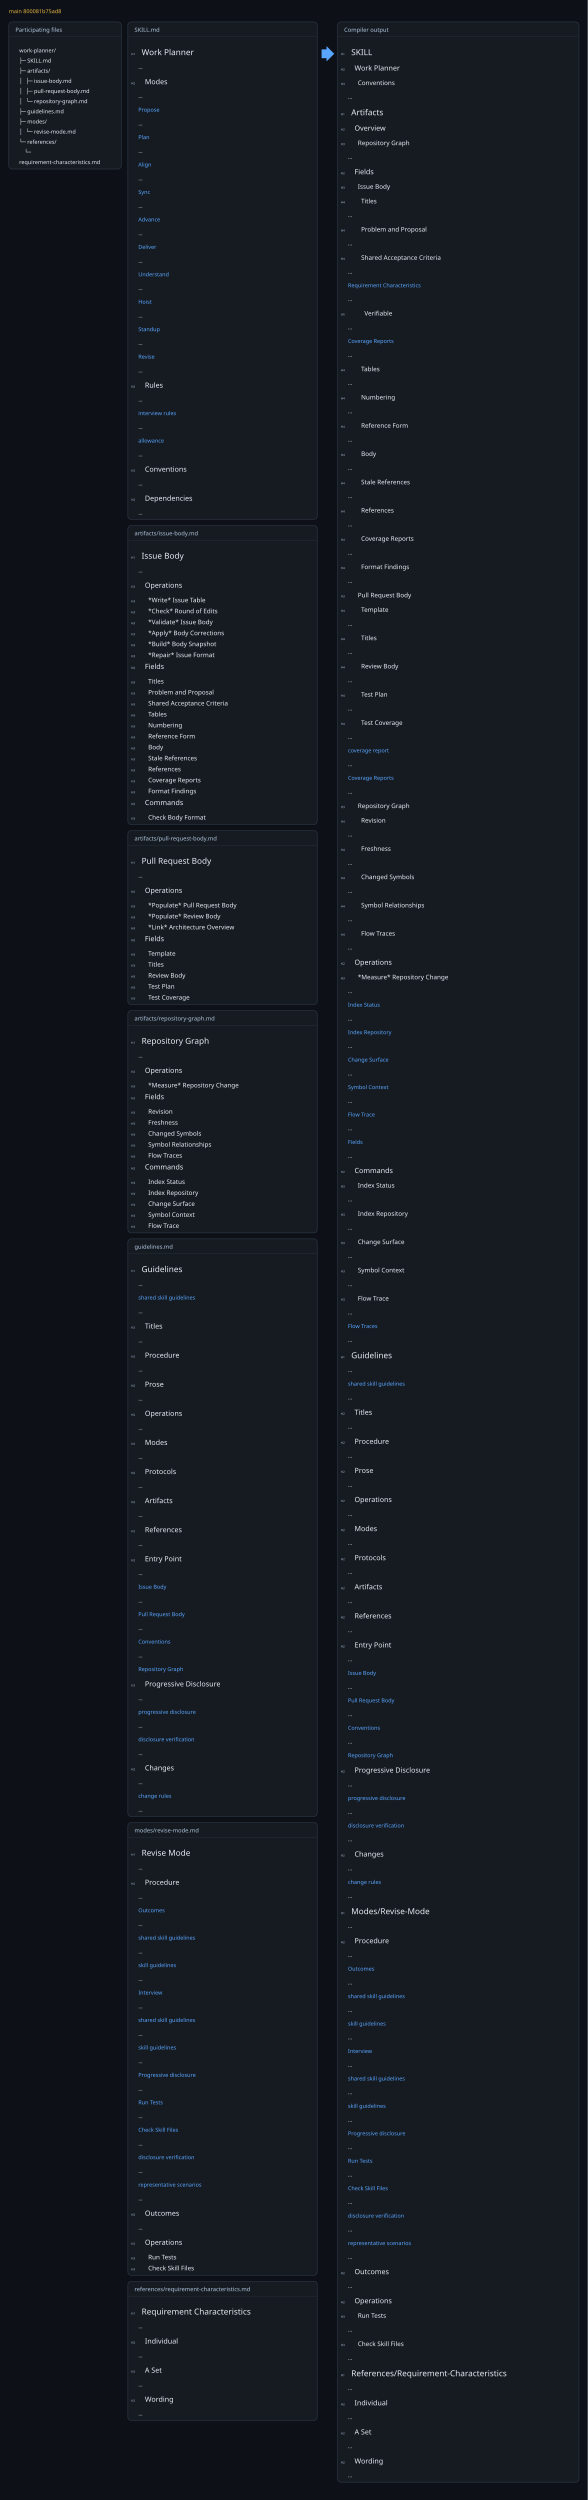
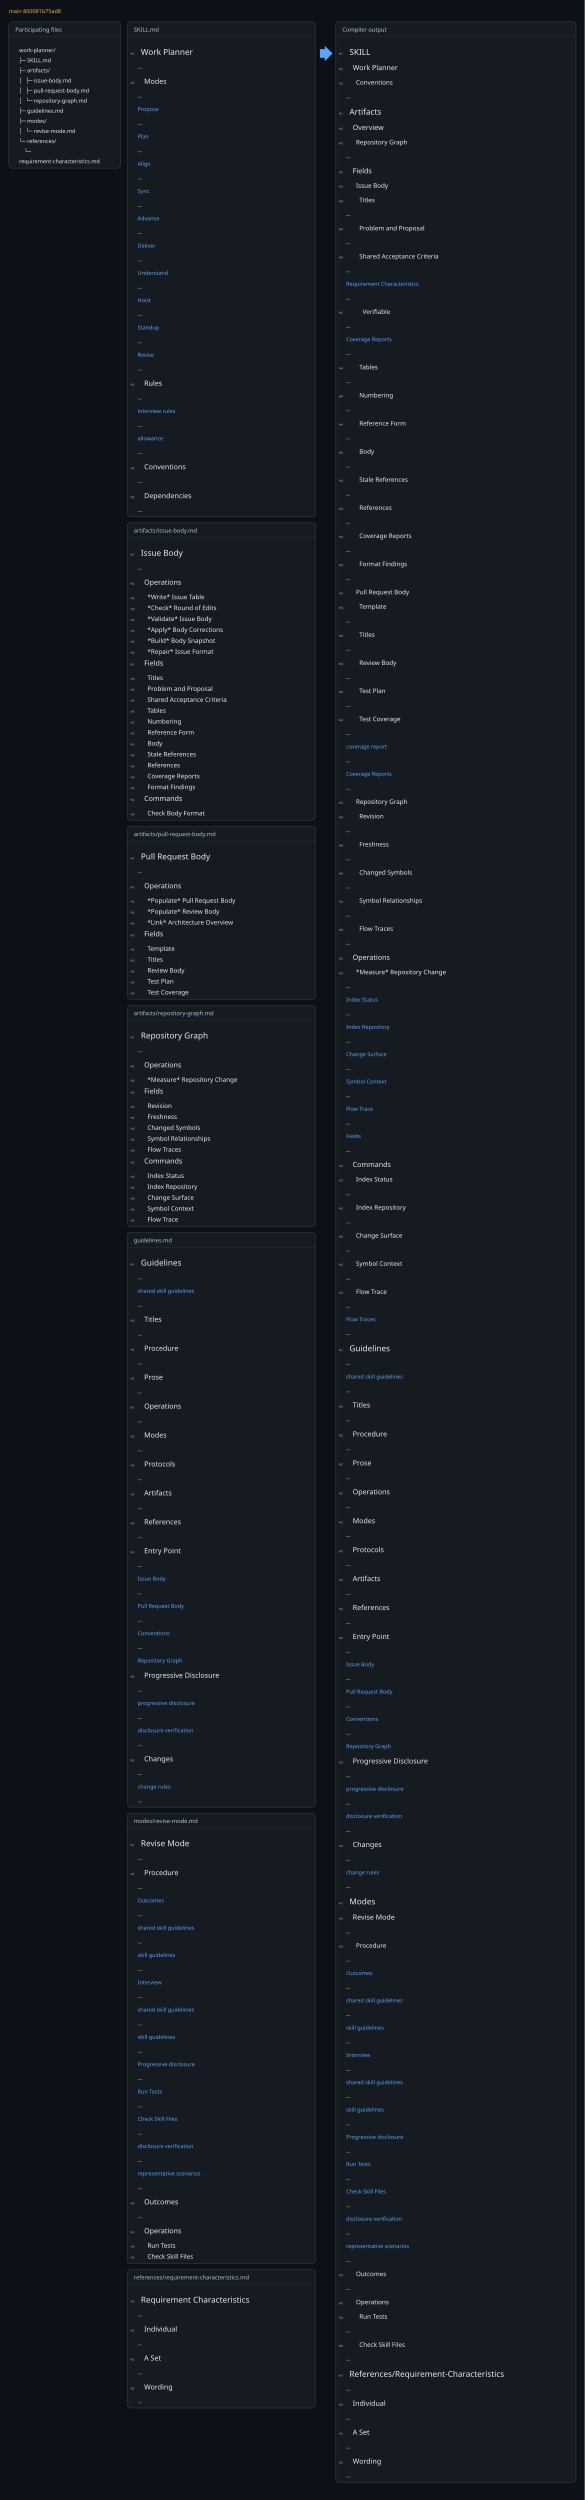
- <svg xmlns="http://www.w3.org/2000/svg" width="2142" height="9111" viewBox="0 0 2142 9111" role="img" aria-labelledby="title desc">
-   <rect width="2142" height="9111" fill="#0d1117" />
+ <svg xmlns="http://www.w3.org/2000/svg" width="2142" height="9158" viewBox="0 0 2142 9158" role="img" aria-labelledby="title desc">
+   <rect width="2142" height="9158" fill="#0d1117" />
  <g font-family="IBM Plex Mono" xml:space="preserve">
    <text x="32" y="48" font-size="20" fill="#e3b341" font-weight="400">main 800081b75ad8</text>
    <rect x="32" y="80" width="410" height="536" rx="12" fill="#161b22" stroke="#303b49" stroke-width="2" />
    <text x="56" y="116" font-size="21" fill="#b1c6df" font-weight="400">Participating files</text>
    <path d="M32 134 H442" stroke="#303b49" />
    <text x="70" y="191" font-size="20" fill="#e6edf3" font-weight="400">work-planner/</text>
    <text x="70" y="228" font-size="20" fill="#e6edf3" font-weight="400">├─ SKILL.md</text>
    <text x="70" y="265" font-size="20" fill="#e6edf3" font-weight="400">├─ artifacts/</text>
    <text x="70" y="302" font-size="20" fill="#e6edf3" font-weight="400">│  ├─ issue-body.md</text>
    <text x="70" y="339" font-size="20" fill="#e6edf3" font-weight="400">│  ├─ pull-request-body.md</text>
    <text x="70" y="376" font-size="20" fill="#e6edf3" font-weight="400">│  └─ repository-graph.md</text>
    <text x="70" y="413" font-size="20" fill="#e6edf3" font-weight="400">├─ guidelines.md</text>
    <text x="70" y="450" font-size="20" fill="#e6edf3" font-weight="400">├─ modes/</text>
    <text x="70" y="487" font-size="20" fill="#e6edf3" font-weight="400">│  └─ revise-mode.md</text>
    <text x="70" y="524" font-size="20" fill="#e6edf3" font-weight="400">└─ references/</text>
    <text x="70" y="561" font-size="20" fill="#e6edf3" font-weight="400">   └─</text>
    <text x="70" y="598" font-size="20" fill="#e6edf3" font-weight="400">requirement-characteristics.md</text>
    <rect x="466" y="80" width="690" height="1813" rx="12" fill="#161b22" stroke="#303b49" stroke-width="2" />
    <text x="490" y="116" font-size="21" fill="#b1c6df" font-weight="400">SKILL.md</text>
    <path d="M466 134 H1156" stroke="#303b49" />
    <text x="478" y="201" font-size="11" fill="#b1c6df" font-weight="400">H1</text>
    <text x="516" y="201" font-size="30" fill="#e6edf3" font-weight="500">Work Planner</text>
    <text x="504" y="251" font-size="20" fill="#e6edf3" font-weight="400">…</text>
    <text x="478" y="307" font-size="11" fill="#b1c6df" font-weight="400">H2</text>
    <text x="528" y="307" font-size="26" fill="#e6edf3" font-weight="500">Modes</text>
    <text x="504" y="357" font-size="20" fill="#e6edf3" font-weight="400">…</text>
    <text x="504" y="407" font-size="20" fill="#58a6ff" font-weight="400">Propose</text>
    <text x="504" y="457" font-size="20" fill="#e6edf3" font-weight="400">…</text>
    <text x="504" y="507" font-size="20" fill="#58a6ff" font-weight="400">Plan</text>
    <text x="504" y="557" font-size="20" fill="#e6edf3" font-weight="400">…</text>
    <text x="504" y="607" font-size="20" fill="#58a6ff" font-weight="400">Align</text>
    <text x="504" y="657" font-size="20" fill="#e6edf3" font-weight="400">…</text>
    <text x="504" y="707" font-size="20" fill="#58a6ff" font-weight="400">Sync</text>
    <text x="504" y="757" font-size="20" fill="#e6edf3" font-weight="400">…</text>
    <text x="504" y="807" font-size="20" fill="#58a6ff" font-weight="400">Advance</text>
    <text x="504" y="857" font-size="20" fill="#e6edf3" font-weight="400">…</text>
    <text x="504" y="907" font-size="20" fill="#58a6ff" font-weight="400">Deliver</text>
    <text x="504" y="957" font-size="20" fill="#e6edf3" font-weight="400">…</text>
    <text x="504" y="1007" font-size="20" fill="#58a6ff" font-weight="400">Understand</text>
    <text x="504" y="1057" font-size="20" fill="#e6edf3" font-weight="400">…</text>
    <text x="504" y="1107" font-size="20" fill="#58a6ff" font-weight="400">Hoist</text>
    <text x="504" y="1157" font-size="20" fill="#e6edf3" font-weight="400">…</text>
    <text x="504" y="1207" font-size="20" fill="#58a6ff" font-weight="400">Standup</text>
    <text x="504" y="1257" font-size="20" fill="#e6edf3" font-weight="400">…</text>
    <text x="504" y="1307" font-size="20" fill="#58a6ff" font-weight="400">Revise</text>
    <text x="504" y="1357" font-size="20" fill="#e6edf3" font-weight="400">…</text>
    <text x="478" y="1413" font-size="11" fill="#b1c6df" font-weight="400">H2</text>
    <text x="528" y="1413" font-size="26" fill="#e6edf3" font-weight="500">Rules</text>
    <text x="504" y="1463" font-size="20" fill="#e6edf3" font-weight="400">…</text>
    <text x="504" y="1513" font-size="20" fill="#58a6ff" font-weight="400">interview rules</text>
    <text x="504" y="1563" font-size="20" fill="#e6edf3" font-weight="400">…</text>
    <text x="504" y="1613" font-size="20" fill="#58a6ff" font-weight="400">allowance</text>
    <text x="504" y="1663" font-size="20" fill="#e6edf3" font-weight="400">…</text>
    <text x="478" y="1719" font-size="11" fill="#b1c6df" font-weight="400">H2</text>
    <text x="528" y="1719" font-size="26" fill="#e6edf3" font-weight="500">Conventions</text>
    <text x="504" y="1769" font-size="20" fill="#e6edf3" font-weight="400">…</text>
    <text x="478" y="1825" font-size="11" fill="#b1c6df" font-weight="400">H2</text>
    <text x="528" y="1825" font-size="26" fill="#e6edf3" font-weight="500">Dependencies</text>
    <text x="504" y="1875" font-size="20" fill="#e6edf3" font-weight="400">…</text>
    <rect x="466" y="1915" width="690" height="1090" rx="12" fill="#161b22" stroke="#303b49" stroke-width="2" />
    <text x="490" y="1951" font-size="21" fill="#b1c6df" font-weight="400">artifacts/issue-body.md</text>
    <path d="M466 1969 H1156" stroke="#303b49" />
    <text x="478" y="2036" font-size="11" fill="#b1c6df" font-weight="400">H1</text>
    <text x="516" y="2036" font-size="30" fill="#e6edf3" font-weight="500">Issue Body</text>
    <text x="504" y="2086" font-size="20" fill="#e6edf3" font-weight="400">…</text>
    <text x="478" y="2142" font-size="11" fill="#b1c6df" font-weight="400">H2</text>
    <text x="528" y="2142" font-size="26" fill="#e6edf3" font-weight="500">Operations</text>
    <text x="478" y="2195" font-size="11" fill="#b1c6df" font-weight="400">H3</text>
    <text x="540" y="2195" font-size="23" fill="#e6edf3" font-weight="500">*Write* Issue Table</text>
    <text x="478" y="2235" font-size="11" fill="#b1c6df" font-weight="400">H3</text>
    <text x="540" y="2235" font-size="23" fill="#e6edf3" font-weight="500">*Check* Round of Edits</text>
    <text x="478" y="2275" font-size="11" fill="#b1c6df" font-weight="400">H3</text>
    <text x="540" y="2275" font-size="23" fill="#e6edf3" font-weight="500">*Validate* Issue Body</text>
    <text x="478" y="2315" font-size="11" fill="#b1c6df" font-weight="400">H3</text>
    <text x="540" y="2315" font-size="23" fill="#e6edf3" font-weight="500">*Apply* Body Corrections</text>
    <text x="478" y="2355" font-size="11" fill="#b1c6df" font-weight="400">H3</text>
    <text x="540" y="2355" font-size="23" fill="#e6edf3" font-weight="500">*Build* Body Snapshot</text>
    <text x="478" y="2395" font-size="11" fill="#b1c6df" font-weight="400">H3</text>
    <text x="540" y="2395" font-size="23" fill="#e6edf3" font-weight="500">*Repair* Issue Format</text>
    <text x="478" y="2438" font-size="11" fill="#b1c6df" font-weight="400">H2</text>
    <text x="528" y="2438" font-size="26" fill="#e6edf3" font-weight="500">Fields</text>
    <text x="478" y="2491" font-size="11" fill="#b1c6df" font-weight="400">H3</text>
    <text x="540" y="2491" font-size="23" fill="#e6edf3" font-weight="500">Titles</text>
    <text x="478" y="2531" font-size="11" fill="#b1c6df" font-weight="400">H3</text>
    <text x="540" y="2531" font-size="23" fill="#e6edf3" font-weight="500">Problem and Proposal</text>
    <text x="478" y="2571" font-size="11" fill="#b1c6df" font-weight="400">H3</text>
    <text x="540" y="2571" font-size="23" fill="#e6edf3" font-weight="500">Shared Acceptance Criteria</text>
    <text x="478" y="2611" font-size="11" fill="#b1c6df" font-weight="400">H3</text>
    <text x="540" y="2611" font-size="23" fill="#e6edf3" font-weight="500">Tables</text>
    <text x="478" y="2651" font-size="11" fill="#b1c6df" font-weight="400">H3</text>
    <text x="540" y="2651" font-size="23" fill="#e6edf3" font-weight="500">Numbering</text>
    <text x="478" y="2691" font-size="11" fill="#b1c6df" font-weight="400">H3</text>
    <text x="540" y="2691" font-size="23" fill="#e6edf3" font-weight="500">Reference Form</text>
    <text x="478" y="2731" font-size="11" fill="#b1c6df" font-weight="400">H3</text>
    <text x="540" y="2731" font-size="23" fill="#e6edf3" font-weight="500">Body</text>
    <text x="478" y="2771" font-size="11" fill="#b1c6df" font-weight="400">H3</text>
    <text x="540" y="2771" font-size="23" fill="#e6edf3" font-weight="500">Stale References</text>
    <text x="478" y="2811" font-size="11" fill="#b1c6df" font-weight="400">H3</text>
    <text x="540" y="2811" font-size="23" fill="#e6edf3" font-weight="500">References</text>
    <text x="478" y="2851" font-size="11" fill="#b1c6df" font-weight="400">H3</text>
    <text x="540" y="2851" font-size="23" fill="#e6edf3" font-weight="500">Coverage Reports</text>
    <text x="478" y="2891" font-size="11" fill="#b1c6df" font-weight="400">H3</text>
    <text x="540" y="2891" font-size="23" fill="#e6edf3" font-weight="500">Format Findings</text>
    <text x="478" y="2934" font-size="11" fill="#b1c6df" font-weight="400">H2</text>
    <text x="528" y="2934" font-size="26" fill="#e6edf3" font-weight="500">Commands</text>
    <text x="478" y="2987" font-size="11" fill="#b1c6df" font-weight="400">H3</text>
    <text x="540" y="2987" font-size="23" fill="#e6edf3" font-weight="500">Check Body Format</text>
    <rect x="466" y="3027" width="690" height="634" rx="12" fill="#161b22" stroke="#303b49" stroke-width="2" />
    <text x="490" y="3063" font-size="21" fill="#b1c6df" font-weight="400">artifacts/pull-request-body.md</text>
    <path d="M466 3081 H1156" stroke="#303b49" />
    <text x="478" y="3148" font-size="11" fill="#b1c6df" font-weight="400">H1</text>
    <text x="516" y="3148" font-size="30" fill="#e6edf3" font-weight="500">Pull Request Body</text>
    <text x="504" y="3198" font-size="20" fill="#e6edf3" font-weight="400">…</text>
    <text x="478" y="3254" font-size="11" fill="#b1c6df" font-weight="400">H2</text>
    <text x="528" y="3254" font-size="26" fill="#e6edf3" font-weight="500">Operations</text>
    <text x="478" y="3307" font-size="11" fill="#b1c6df" font-weight="400">H3</text>
    <text x="540" y="3307" font-size="23" fill="#e6edf3" font-weight="500">*Populate* Pull Request Body</text>
    <text x="478" y="3347" font-size="11" fill="#b1c6df" font-weight="400">H3</text>
    <text x="540" y="3347" font-size="23" fill="#e6edf3" font-weight="500">*Populate* Review Body</text>
    <text x="478" y="3387" font-size="11" fill="#b1c6df" font-weight="400">H3</text>
    <text x="540" y="3387" font-size="23" fill="#e6edf3" font-weight="500">*Link* Architecture Overview</text>
    <text x="478" y="3430" font-size="11" fill="#b1c6df" font-weight="400">H2</text>
    <text x="528" y="3430" font-size="26" fill="#e6edf3" font-weight="500">Fields</text>
    <text x="478" y="3483" font-size="11" fill="#b1c6df" font-weight="400">H3</text>
    <text x="540" y="3483" font-size="23" fill="#e6edf3" font-weight="500">Template</text>
    <text x="478" y="3523" font-size="11" fill="#b1c6df" font-weight="400">H3</text>
    <text x="540" y="3523" font-size="23" fill="#e6edf3" font-weight="500">Titles</text>
    <text x="478" y="3563" font-size="11" fill="#b1c6df" font-weight="400">H3</text>
    <text x="540" y="3563" font-size="23" fill="#e6edf3" font-weight="500">Review Body</text>
    <text x="478" y="3603" font-size="11" fill="#b1c6df" font-weight="400">H3</text>
    <text x="540" y="3603" font-size="23" fill="#e6edf3" font-weight="500">Test Plan</text>
    <text x="478" y="3643" font-size="11" fill="#b1c6df" font-weight="400">H3</text>
    <text x="540" y="3643" font-size="23" fill="#e6edf3" font-weight="500">Test Coverage</text>
    <rect x="466" y="3683" width="690" height="810" rx="12" fill="#161b22" stroke="#303b49" stroke-width="2" />
    <text x="490" y="3719" font-size="21" fill="#b1c6df" font-weight="400">artifacts/repository-graph.md</text>
    <path d="M466 3737 H1156" stroke="#303b49" />
    <text x="478" y="3804" font-size="11" fill="#b1c6df" font-weight="400">H1</text>
    <text x="516" y="3804" font-size="30" fill="#e6edf3" font-weight="500">Repository Graph</text>
    <text x="504" y="3854" font-size="20" fill="#e6edf3" font-weight="400">…</text>
    <text x="478" y="3910" font-size="11" fill="#b1c6df" font-weight="400">H2</text>
    <text x="528" y="3910" font-size="26" fill="#e6edf3" font-weight="500">Operations</text>
    <text x="478" y="3963" font-size="11" fill="#b1c6df" font-weight="400">H3</text>
    <text x="540" y="3963" font-size="23" fill="#e6edf3" font-weight="500">*Measure* Repository Change</text>
    <text x="478" y="4006" font-size="11" fill="#b1c6df" font-weight="400">H2</text>
    <text x="528" y="4006" font-size="26" fill="#e6edf3" font-weight="500">Fields</text>
    <text x="478" y="4059" font-size="11" fill="#b1c6df" font-weight="400">H3</text>
    <text x="540" y="4059" font-size="23" fill="#e6edf3" font-weight="500">Revision</text>
    <text x="478" y="4099" font-size="11" fill="#b1c6df" font-weight="400">H3</text>
    <text x="540" y="4099" font-size="23" fill="#e6edf3" font-weight="500">Freshness</text>
    <text x="478" y="4139" font-size="11" fill="#b1c6df" font-weight="400">H3</text>
    <text x="540" y="4139" font-size="23" fill="#e6edf3" font-weight="500">Changed Symbols</text>
    <text x="478" y="4179" font-size="11" fill="#b1c6df" font-weight="400">H3</text>
    <text x="540" y="4179" font-size="23" fill="#e6edf3" font-weight="500">Symbol Relationships</text>
    <text x="478" y="4219" font-size="11" fill="#b1c6df" font-weight="400">H3</text>
    <text x="540" y="4219" font-size="23" fill="#e6edf3" font-weight="500">Flow Traces</text>
    <text x="478" y="4262" font-size="11" fill="#b1c6df" font-weight="400">H2</text>
    <text x="528" y="4262" font-size="26" fill="#e6edf3" font-weight="500">Commands</text>
    <text x="478" y="4315" font-size="11" fill="#b1c6df" font-weight="400">H3</text>
    <text x="540" y="4315" font-size="23" fill="#e6edf3" font-weight="500">Index Status</text>
    <text x="478" y="4355" font-size="11" fill="#b1c6df" font-weight="400">H3</text>
    <text x="540" y="4355" font-size="23" fill="#e6edf3" font-weight="500">Index Repository</text>
    <text x="478" y="4395" font-size="11" fill="#b1c6df" font-weight="400">H3</text>
    <text x="540" y="4395" font-size="23" fill="#e6edf3" font-weight="500">Change Surface</text>
    <text x="478" y="4435" font-size="11" fill="#b1c6df" font-weight="400">H3</text>
    <text x="540" y="4435" font-size="23" fill="#e6edf3" font-weight="500">Symbol Context</text>
    <text x="478" y="4475" font-size="11" fill="#b1c6df" font-weight="400">H3</text>
    <text x="540" y="4475" font-size="23" fill="#e6edf3" font-weight="500">Flow Trace</text>
    <rect x="466" y="4515" width="690" height="2105" rx="12" fill="#161b22" stroke="#303b49" stroke-width="2" />
    <text x="490" y="4551" font-size="21" fill="#b1c6df" font-weight="400">guidelines.md</text>
    <path d="M466 4569 H1156" stroke="#303b49" />
    <text x="478" y="4636" font-size="11" fill="#b1c6df" font-weight="400">H1</text>
    <text x="516" y="4636" font-size="30" fill="#e6edf3" font-weight="500">Guidelines</text>
    <text x="504" y="4686" font-size="20" fill="#e6edf3" font-weight="400">…</text>
    <text x="504" y="4736" font-size="20" fill="#58a6ff" font-weight="400">shared skill guidelines</text>
    <text x="504" y="4786" font-size="20" fill="#e6edf3" font-weight="400">…</text>
    <text x="478" y="4842" font-size="11" fill="#b1c6df" font-weight="400">H2</text>
    <text x="528" y="4842" font-size="26" fill="#e6edf3" font-weight="500">Titles</text>
    <text x="504" y="4892" font-size="20" fill="#e6edf3" font-weight="400">…</text>
    <text x="478" y="4948" font-size="11" fill="#b1c6df" font-weight="400">H2</text>
    <text x="528" y="4948" font-size="26" fill="#e6edf3" font-weight="500">Procedure</text>
    <text x="504" y="4998" font-size="20" fill="#e6edf3" font-weight="400">…</text>
    <text x="478" y="5054" font-size="11" fill="#b1c6df" font-weight="400">H2</text>
    <text x="528" y="5054" font-size="26" fill="#e6edf3" font-weight="500">Prose</text>
    <text x="504" y="5104" font-size="20" fill="#e6edf3" font-weight="400">…</text>
    <text x="478" y="5160" font-size="11" fill="#b1c6df" font-weight="400">H2</text>
    <text x="528" y="5160" font-size="26" fill="#e6edf3" font-weight="500">Operations</text>
    <text x="504" y="5210" font-size="20" fill="#e6edf3" font-weight="400">…</text>
    <text x="478" y="5266" font-size="11" fill="#b1c6df" font-weight="400">H2</text>
    <text x="528" y="5266" font-size="26" fill="#e6edf3" font-weight="500">Modes</text>
    <text x="504" y="5316" font-size="20" fill="#e6edf3" font-weight="400">…</text>
    <text x="478" y="5372" font-size="11" fill="#b1c6df" font-weight="400">H2</text>
    <text x="528" y="5372" font-size="26" fill="#e6edf3" font-weight="500">Protocols</text>
    <text x="504" y="5422" font-size="20" fill="#e6edf3" font-weight="400">…</text>
    <text x="478" y="5478" font-size="11" fill="#b1c6df" font-weight="400">H2</text>
    <text x="528" y="5478" font-size="26" fill="#e6edf3" font-weight="500">Artifacts</text>
    <text x="504" y="5528" font-size="20" fill="#e6edf3" font-weight="400">…</text>
    <text x="478" y="5584" font-size="11" fill="#b1c6df" font-weight="400">H2</text>
    <text x="528" y="5584" font-size="26" fill="#e6edf3" font-weight="500">References</text>
    <text x="504" y="5634" font-size="20" fill="#e6edf3" font-weight="400">…</text>
    <text x="478" y="5690" font-size="11" fill="#b1c6df" font-weight="400">H2</text>
    <text x="528" y="5690" font-size="26" fill="#e6edf3" font-weight="500">Entry Point</text>
    <text x="504" y="5740" font-size="20" fill="#e6edf3" font-weight="400">…</text>
    <text x="504" y="5790" font-size="20" fill="#58a6ff" font-weight="400">Issue Body</text>
    <text x="504" y="5840" font-size="20" fill="#e6edf3" font-weight="400">…</text>
    <text x="504" y="5890" font-size="20" fill="#58a6ff" font-weight="400">Pull Request Body</text>
    <text x="504" y="5940" font-size="20" fill="#e6edf3" font-weight="400">…</text>
    <text x="504" y="5990" font-size="20" fill="#58a6ff" font-weight="400">Conventions</text>
    <text x="504" y="6040" font-size="20" fill="#e6edf3" font-weight="400">…</text>
    <text x="504" y="6090" font-size="20" fill="#58a6ff" font-weight="400">Repository Graph</text>
    <text x="478" y="6146" font-size="11" fill="#b1c6df" font-weight="400">H2</text>
    <text x="528" y="6146" font-size="26" fill="#e6edf3" font-weight="500">Progressive Disclosure</text>
    <text x="504" y="6196" font-size="20" fill="#e6edf3" font-weight="400">…</text>
    <text x="504" y="6246" font-size="20" fill="#58a6ff" font-weight="400">progressive disclosure</text>
    <text x="504" y="6296" font-size="20" fill="#e6edf3" font-weight="400">…</text>
    <text x="504" y="6346" font-size="20" fill="#58a6ff" font-weight="400">disclosure verification</text>
    <text x="504" y="6396" font-size="20" fill="#e6edf3" font-weight="400">…</text>
    <text x="478" y="6452" font-size="11" fill="#b1c6df" font-weight="400">H2</text>
    <text x="528" y="6452" font-size="26" fill="#e6edf3" font-weight="500">Changes</text>
    <text x="504" y="6502" font-size="20" fill="#e6edf3" font-weight="400">…</text>
    <text x="504" y="6552" font-size="20" fill="#58a6ff" font-weight="400">change rules</text>
    <text x="504" y="6602" font-size="20" fill="#e6edf3" font-weight="400">…</text>
    <rect x="466" y="6642" width="690" height="1650" rx="12" fill="#161b22" stroke="#303b49" stroke-width="2" />
    <text x="490" y="6678" font-size="21" fill="#b1c6df" font-weight="400">modes/revise-mode.md</text>
    <path d="M466 6696 H1156" stroke="#303b49" />
    <text x="478" y="6763" font-size="11" fill="#b1c6df" font-weight="400">H1</text>
    <text x="516" y="6763" font-size="30" fill="#e6edf3" font-weight="500">Revise Mode</text>
    <text x="504" y="6813" font-size="20" fill="#e6edf3" font-weight="400">…</text>
    <text x="478" y="6869" font-size="11" fill="#b1c6df" font-weight="400">H2</text>
    <text x="528" y="6869" font-size="26" fill="#e6edf3" font-weight="500">Procedure</text>
    <text x="504" y="6919" font-size="20" fill="#e6edf3" font-weight="400">…</text>
    <text x="504" y="6969" font-size="20" fill="#58a6ff" font-weight="400">Outcomes</text>
    <text x="504" y="7019" font-size="20" fill="#e6edf3" font-weight="400">…</text>
    <text x="504" y="7069" font-size="20" fill="#58a6ff" font-weight="400">shared skill guidelines</text>
    <text x="504" y="7119" font-size="20" fill="#e6edf3" font-weight="400">…</text>
    <text x="504" y="7169" font-size="20" fill="#58a6ff" font-weight="400">skill guidelines</text>
    <text x="504" y="7219" font-size="20" fill="#e6edf3" font-weight="400">…</text>
    <text x="504" y="7269" font-size="20" fill="#58a6ff" font-weight="400">Interview</text>
    <text x="504" y="7319" font-size="20" fill="#e6edf3" font-weight="400">…</text>
    <text x="504" y="7369" font-size="20" fill="#58a6ff" font-weight="400">shared skill guidelines</text>
    <text x="504" y="7419" font-size="20" fill="#e6edf3" font-weight="400">…</text>
    <text x="504" y="7469" font-size="20" fill="#58a6ff" font-weight="400">skill guidelines</text>
    <text x="504" y="7519" font-size="20" fill="#e6edf3" font-weight="400">…</text>
    <text x="504" y="7569" font-size="20" fill="#58a6ff" font-weight="400">Progressive disclosure</text>
    <text x="504" y="7619" font-size="20" fill="#e6edf3" font-weight="400">…</text>
    <text x="504" y="7669" font-size="20" fill="#58a6ff" font-weight="400">Run Tests</text>
    <text x="504" y="7719" font-size="20" fill="#e6edf3" font-weight="400">…</text>
    <text x="504" y="7769" font-size="20" fill="#58a6ff" font-weight="400">Check Skill Files</text>
    <text x="504" y="7819" font-size="20" fill="#e6edf3" font-weight="400">…</text>
    <text x="504" y="7869" font-size="20" fill="#58a6ff" font-weight="400">disclosure verification</text>
    <text x="504" y="7919" font-size="20" fill="#e6edf3" font-weight="400">…</text>
    <text x="504" y="7969" font-size="20" fill="#58a6ff" font-weight="400">representative scenarios</text>
    <text x="504" y="8019" font-size="20" fill="#e6edf3" font-weight="400">…</text>
    <text x="478" y="8075" font-size="11" fill="#b1c6df" font-weight="400">H2</text>
    <text x="528" y="8075" font-size="26" fill="#e6edf3" font-weight="500">Outcomes</text>
    <text x="504" y="8125" font-size="20" fill="#e6edf3" font-weight="400">…</text>
    <text x="478" y="8181" font-size="11" fill="#b1c6df" font-weight="400">H2</text>
    <text x="528" y="8181" font-size="26" fill="#e6edf3" font-weight="500">Operations</text>
    <text x="478" y="8234" font-size="11" fill="#b1c6df" font-weight="400">H3</text>
    <text x="540" y="8234" font-size="23" fill="#e6edf3" font-weight="500">Run Tests</text>
    <text x="478" y="8274" font-size="11" fill="#b1c6df" font-weight="400">H3</text>
    <text x="540" y="8274" font-size="23" fill="#e6edf3" font-weight="500">Check Skill Files</text>
    <rect x="466" y="8314" width="690" height="507" rx="12" fill="#161b22" stroke="#303b49" stroke-width="2" />
    <text x="490" y="8350" font-size="21" fill="#b1c6df" font-weight="400">references/requirement-characteristics.md</text>
    <path d="M466 8368 H1156" stroke="#303b49" />
    <text x="478" y="8435" font-size="11" fill="#b1c6df" font-weight="400">H1</text>
    <text x="516" y="8435" font-size="30" fill="#e6edf3" font-weight="500">Requirement Characteristics</text>
    <text x="504" y="8485" font-size="20" fill="#e6edf3" font-weight="400">…</text>
    <text x="478" y="8541" font-size="11" fill="#b1c6df" font-weight="400">H2</text>
    <text x="528" y="8541" font-size="26" fill="#e6edf3" font-weight="500">Individual</text>
    <text x="504" y="8591" font-size="20" fill="#e6edf3" font-weight="400">…</text>
    <text x="478" y="8647" font-size="11" fill="#b1c6df" font-weight="400">H2</text>
    <text x="528" y="8647" font-size="26" fill="#e6edf3" font-weight="500">A Set</text>
    <text x="504" y="8697" font-size="20" fill="#e6edf3" font-weight="400">…</text>
    <text x="478" y="8753" font-size="11" fill="#b1c6df" font-weight="400">H2</text>
    <text x="528" y="8753" font-size="26" fill="#e6edf3" font-weight="500">Wording</text>
    <text x="504" y="8803" font-size="20" fill="#e6edf3" font-weight="400">…</text>
-     <rect x="1230" y="80" width="880" height="8966" rx="12" fill="#161b22" stroke="#303b49" stroke-width="2" />
+     <rect x="1230" y="80" width="880" height="9013" rx="12" fill="#161b22" stroke="#303b49" stroke-width="2" />
    <text x="1254" y="116" font-size="21" fill="#b1c6df" font-weight="400">Compiler output</text>
    <path d="M1230 134 H2110" stroke="#303b49" />
    <text x="1242" y="201" font-size="11" fill="#b1c6df" font-weight="400">H1</text>
    <text x="1280" y="201" font-size="30" fill="#e6edf3" font-weight="500">SKILL</text>
    <text x="1242" y="257" font-size="11" fill="#b1c6df" font-weight="400">H2</text>
    <text x="1292" y="257" font-size="26" fill="#e6edf3" font-weight="500">Work Planner</text>
    <text x="1242" y="310" font-size="11" fill="#b1c6df" font-weight="400">H3</text>
    <text x="1304" y="310" font-size="23" fill="#e6edf3" font-weight="500">Conventions</text>
    <text x="1268" y="360" font-size="20" fill="#e6edf3" font-weight="400">…</text>
    <text x="1242" y="420" font-size="11" fill="#b1c6df" font-weight="400">H1</text>
    <text x="1280" y="420" font-size="30" fill="#e6edf3" font-weight="500">Artifacts</text>
    <text x="1242" y="476" font-size="11" fill="#b1c6df" font-weight="400">H2</text>
    <text x="1292" y="476" font-size="26" fill="#e6edf3" font-weight="500">Overview</text>
    <text x="1242" y="529" font-size="11" fill="#b1c6df" font-weight="400">H3</text>
    <text x="1304" y="529" font-size="23" fill="#e6edf3" font-weight="500">Repository Graph</text>
    <text x="1268" y="579" font-size="20" fill="#e6edf3" font-weight="400">…</text>
    <text x="1242" y="635" font-size="11" fill="#b1c6df" font-weight="400">H2</text>
    <text x="1292" y="635" font-size="26" fill="#e6edf3" font-weight="500">Fields</text>
    <text x="1242" y="688" font-size="11" fill="#b1c6df" font-weight="400">H3</text>
    <text x="1304" y="688" font-size="23" fill="#e6edf3" font-weight="500">Issue Body</text>
    <text x="1242" y="741" font-size="11" fill="#b1c6df" font-weight="400">H4</text>
    <text x="1316" y="741" font-size="23" fill="#e6edf3" font-weight="500">Titles</text>
    <text x="1268" y="791" font-size="20" fill="#e6edf3" font-weight="400">…</text>
    <text x="1242" y="844" font-size="11" fill="#b1c6df" font-weight="400">H4</text>
    <text x="1316" y="844" font-size="23" fill="#e6edf3" font-weight="500">Problem and Proposal</text>
    <text x="1268" y="894" font-size="20" fill="#e6edf3" font-weight="400">…</text>
    <text x="1242" y="947" font-size="11" fill="#b1c6df" font-weight="400">H4</text>
    <text x="1316" y="947" font-size="23" fill="#e6edf3" font-weight="500">Shared Acceptance Criteria</text>
    <text x="1268" y="997" font-size="20" fill="#e6edf3" font-weight="400">…</text>
    <text x="1268" y="1047" font-size="20" fill="#58a6ff" font-weight="400">Requirement Characteristics</text>
    <text x="1268" y="1097" font-size="20" fill="#e6edf3" font-weight="400">…</text>
    <text x="1242" y="1150" font-size="11" fill="#b1c6df" font-weight="400">H5</text>
    <text x="1328" y="1150" font-size="23" fill="#e6edf3" font-weight="500">Verifiable</text>
    <text x="1268" y="1200" font-size="20" fill="#e6edf3" font-weight="400">…</text>
    <text x="1268" y="1250" font-size="20" fill="#58a6ff" font-weight="400">Coverage Reports</text>
    <text x="1268" y="1300" font-size="20" fill="#e6edf3" font-weight="400">…</text>
    <text x="1242" y="1353" font-size="11" fill="#b1c6df" font-weight="400">H4</text>
    <text x="1316" y="1353" font-size="23" fill="#e6edf3" font-weight="500">Tables</text>
    <text x="1268" y="1403" font-size="20" fill="#e6edf3" font-weight="400">…</text>
    <text x="1242" y="1456" font-size="11" fill="#b1c6df" font-weight="400">H4</text>
    <text x="1316" y="1456" font-size="23" fill="#e6edf3" font-weight="500">Numbering</text>
    <text x="1268" y="1506" font-size="20" fill="#e6edf3" font-weight="400">…</text>
    <text x="1242" y="1559" font-size="11" fill="#b1c6df" font-weight="400">H4</text>
    <text x="1316" y="1559" font-size="23" fill="#e6edf3" font-weight="500">Reference Form</text>
    <text x="1268" y="1609" font-size="20" fill="#e6edf3" font-weight="400">…</text>
    <text x="1242" y="1662" font-size="11" fill="#b1c6df" font-weight="400">H4</text>
    <text x="1316" y="1662" font-size="23" fill="#e6edf3" font-weight="500">Body</text>
    <text x="1268" y="1712" font-size="20" fill="#e6edf3" font-weight="400">…</text>
    <text x="1242" y="1765" font-size="11" fill="#b1c6df" font-weight="400">H4</text>
    <text x="1316" y="1765" font-size="23" fill="#e6edf3" font-weight="500">Stale References</text>
    <text x="1268" y="1815" font-size="20" fill="#e6edf3" font-weight="400">…</text>
    <text x="1242" y="1868" font-size="11" fill="#b1c6df" font-weight="400">H4</text>
    <text x="1316" y="1868" font-size="23" fill="#e6edf3" font-weight="500">References</text>
    <text x="1268" y="1918" font-size="20" fill="#e6edf3" font-weight="400">…</text>
    <text x="1242" y="1971" font-size="11" fill="#b1c6df" font-weight="400">H4</text>
    <text x="1316" y="1971" font-size="23" fill="#e6edf3" font-weight="500">Coverage Reports</text>
    <text x="1268" y="2021" font-size="20" fill="#e6edf3" font-weight="400">…</text>
    <text x="1242" y="2074" font-size="11" fill="#b1c6df" font-weight="400">H4</text>
    <text x="1316" y="2074" font-size="23" fill="#e6edf3" font-weight="500">Format Findings</text>
    <text x="1268" y="2124" font-size="20" fill="#e6edf3" font-weight="400">…</text>
    <text x="1242" y="2177" font-size="11" fill="#b1c6df" font-weight="400">H3</text>
    <text x="1304" y="2177" font-size="23" fill="#e6edf3" font-weight="500">Pull Request Body</text>
    <text x="1242" y="2230" font-size="11" fill="#b1c6df" font-weight="400">H4</text>
    <text x="1316" y="2230" font-size="23" fill="#e6edf3" font-weight="500">Template</text>
    <text x="1268" y="2280" font-size="20" fill="#e6edf3" font-weight="400">…</text>
    <text x="1242" y="2333" font-size="11" fill="#b1c6df" font-weight="400">H4</text>
    <text x="1316" y="2333" font-size="23" fill="#e6edf3" font-weight="500">Titles</text>
    <text x="1268" y="2383" font-size="20" fill="#e6edf3" font-weight="400">…</text>
    <text x="1242" y="2436" font-size="11" fill="#b1c6df" font-weight="400">H4</text>
    <text x="1316" y="2436" font-size="23" fill="#e6edf3" font-weight="500">Review Body</text>
    <text x="1268" y="2486" font-size="20" fill="#e6edf3" font-weight="400">…</text>
    <text x="1242" y="2539" font-size="11" fill="#b1c6df" font-weight="400">H4</text>
    <text x="1316" y="2539" font-size="23" fill="#e6edf3" font-weight="500">Test Plan</text>
    <text x="1268" y="2589" font-size="20" fill="#e6edf3" font-weight="400">…</text>
    <text x="1242" y="2642" font-size="11" fill="#b1c6df" font-weight="400">H4</text>
    <text x="1316" y="2642" font-size="23" fill="#e6edf3" font-weight="500">Test Coverage</text>
    <text x="1268" y="2692" font-size="20" fill="#e6edf3" font-weight="400">…</text>
    <text x="1268" y="2742" font-size="20" fill="#58a6ff" font-weight="400">coverage report</text>
    <text x="1268" y="2792" font-size="20" fill="#e6edf3" font-weight="400">…</text>
    <text x="1268" y="2842" font-size="20" fill="#58a6ff" font-weight="400">Coverage Reports</text>
    <text x="1268" y="2892" font-size="20" fill="#e6edf3" font-weight="400">…</text>
    <text x="1242" y="2945" font-size="11" fill="#b1c6df" font-weight="400">H3</text>
    <text x="1304" y="2945" font-size="23" fill="#e6edf3" font-weight="500">Repository Graph</text>
    <text x="1242" y="2998" font-size="11" fill="#b1c6df" font-weight="400">H4</text>
    <text x="1316" y="2998" font-size="23" fill="#e6edf3" font-weight="500">Revision</text>
    <text x="1268" y="3048" font-size="20" fill="#e6edf3" font-weight="400">…</text>
    <text x="1242" y="3101" font-size="11" fill="#b1c6df" font-weight="400">H4</text>
    <text x="1316" y="3101" font-size="23" fill="#e6edf3" font-weight="500">Freshness</text>
    <text x="1268" y="3151" font-size="20" fill="#e6edf3" font-weight="400">…</text>
    <text x="1242" y="3204" font-size="11" fill="#b1c6df" font-weight="400">H4</text>
    <text x="1316" y="3204" font-size="23" fill="#e6edf3" font-weight="500">Changed Symbols</text>
    <text x="1268" y="3254" font-size="20" fill="#e6edf3" font-weight="400">…</text>
    <text x="1242" y="3307" font-size="11" fill="#b1c6df" font-weight="400">H4</text>
    <text x="1316" y="3307" font-size="23" fill="#e6edf3" font-weight="500">Symbol Relationships</text>
    <text x="1268" y="3357" font-size="20" fill="#e6edf3" font-weight="400">…</text>
    <text x="1242" y="3410" font-size="11" fill="#b1c6df" font-weight="400">H4</text>
    <text x="1316" y="3410" font-size="23" fill="#e6edf3" font-weight="500">Flow Traces</text>
    <text x="1268" y="3460" font-size="20" fill="#e6edf3" font-weight="400">…</text>
    <text x="1242" y="3516" font-size="11" fill="#b1c6df" font-weight="400">H2</text>
    <text x="1292" y="3516" font-size="26" fill="#e6edf3" font-weight="500">Operations</text>
    <text x="1242" y="3569" font-size="11" fill="#b1c6df" font-weight="400">H3</text>
    <text x="1304" y="3569" font-size="23" fill="#e6edf3" font-weight="500">*Measure* Repository Change</text>
    <text x="1268" y="3619" font-size="20" fill="#e6edf3" font-weight="400">…</text>
    <text x="1268" y="3669" font-size="20" fill="#58a6ff" font-weight="400">Index Status</text>
    <text x="1268" y="3719" font-size="20" fill="#e6edf3" font-weight="400">…</text>
    <text x="1268" y="3769" font-size="20" fill="#58a6ff" font-weight="400">Index Repository</text>
    <text x="1268" y="3819" font-size="20" fill="#e6edf3" font-weight="400">…</text>
    <text x="1268" y="3869" font-size="20" fill="#58a6ff" font-weight="400">Change Surface</text>
    <text x="1268" y="3919" font-size="20" fill="#e6edf3" font-weight="400">…</text>
    <text x="1268" y="3969" font-size="20" fill="#58a6ff" font-weight="400">Symbol Context</text>
    <text x="1268" y="4019" font-size="20" fill="#e6edf3" font-weight="400">…</text>
    <text x="1268" y="4069" font-size="20" fill="#58a6ff" font-weight="400">Flow Trace</text>
    <text x="1268" y="4119" font-size="20" fill="#e6edf3" font-weight="400">…</text>
    <text x="1268" y="4169" font-size="20" fill="#58a6ff" font-weight="400">Fields</text>
    <text x="1268" y="4219" font-size="20" fill="#e6edf3" font-weight="400">…</text>
    <text x="1242" y="4275" font-size="11" fill="#b1c6df" font-weight="400">H2</text>
    <text x="1292" y="4275" font-size="26" fill="#e6edf3" font-weight="500">Commands</text>
    <text x="1242" y="4328" font-size="11" fill="#b1c6df" font-weight="400">H3</text>
    <text x="1304" y="4328" font-size="23" fill="#e6edf3" font-weight="500">Index Status</text>
    <text x="1268" y="4378" font-size="20" fill="#e6edf3" font-weight="400">…</text>
    <text x="1242" y="4431" font-size="11" fill="#b1c6df" font-weight="400">H3</text>
    <text x="1304" y="4431" font-size="23" fill="#e6edf3" font-weight="500">Index Repository</text>
    <text x="1268" y="4481" font-size="20" fill="#e6edf3" font-weight="400">…</text>
    <text x="1242" y="4534" font-size="11" fill="#b1c6df" font-weight="400">H3</text>
    <text x="1304" y="4534" font-size="23" fill="#e6edf3" font-weight="500">Change Surface</text>
    <text x="1268" y="4584" font-size="20" fill="#e6edf3" font-weight="400">…</text>
    <text x="1242" y="4637" font-size="11" fill="#b1c6df" font-weight="400">H3</text>
    <text x="1304" y="4637" font-size="23" fill="#e6edf3" font-weight="500">Symbol Context</text>
    <text x="1268" y="4687" font-size="20" fill="#e6edf3" font-weight="400">…</text>
    <text x="1242" y="4740" font-size="11" fill="#b1c6df" font-weight="400">H3</text>
    <text x="1304" y="4740" font-size="23" fill="#e6edf3" font-weight="500">Flow Trace</text>
    <text x="1268" y="4790" font-size="20" fill="#e6edf3" font-weight="400">…</text>
    <text x="1268" y="4840" font-size="20" fill="#58a6ff" font-weight="400">Flow Traces</text>
    <text x="1268" y="4890" font-size="20" fill="#e6edf3" font-weight="400">…</text>
    <text x="1242" y="4950" font-size="11" fill="#b1c6df" font-weight="400">H1</text>
    <text x="1280" y="4950" font-size="30" fill="#e6edf3" font-weight="500">Guidelines</text>
    <text x="1268" y="5000" font-size="20" fill="#e6edf3" font-weight="400">…</text>
    <text x="1268" y="5050" font-size="20" fill="#58a6ff" font-weight="400">shared skill guidelines</text>
    <text x="1268" y="5100" font-size="20" fill="#e6edf3" font-weight="400">…</text>
    <text x="1242" y="5156" font-size="11" fill="#b1c6df" font-weight="400">H2</text>
    <text x="1292" y="5156" font-size="26" fill="#e6edf3" font-weight="500">Titles</text>
    <text x="1268" y="5206" font-size="20" fill="#e6edf3" font-weight="400">…</text>
    <text x="1242" y="5262" font-size="11" fill="#b1c6df" font-weight="400">H2</text>
    <text x="1292" y="5262" font-size="26" fill="#e6edf3" font-weight="500">Procedure</text>
    <text x="1268" y="5312" font-size="20" fill="#e6edf3" font-weight="400">…</text>
    <text x="1242" y="5368" font-size="11" fill="#b1c6df" font-weight="400">H2</text>
    <text x="1292" y="5368" font-size="26" fill="#e6edf3" font-weight="500">Prose</text>
    <text x="1268" y="5418" font-size="20" fill="#e6edf3" font-weight="400">…</text>
    <text x="1242" y="5474" font-size="11" fill="#b1c6df" font-weight="400">H2</text>
    <text x="1292" y="5474" font-size="26" fill="#e6edf3" font-weight="500">Operations</text>
    <text x="1268" y="5524" font-size="20" fill="#e6edf3" font-weight="400">…</text>
    <text x="1242" y="5580" font-size="11" fill="#b1c6df" font-weight="400">H2</text>
    <text x="1292" y="5580" font-size="26" fill="#e6edf3" font-weight="500">Modes</text>
    <text x="1268" y="5630" font-size="20" fill="#e6edf3" font-weight="400">…</text>
    <text x="1242" y="5686" font-size="11" fill="#b1c6df" font-weight="400">H2</text>
    <text x="1292" y="5686" font-size="26" fill="#e6edf3" font-weight="500">Protocols</text>
    <text x="1268" y="5736" font-size="20" fill="#e6edf3" font-weight="400">…</text>
    <text x="1242" y="5792" font-size="11" fill="#b1c6df" font-weight="400">H2</text>
    <text x="1292" y="5792" font-size="26" fill="#e6edf3" font-weight="500">Artifacts</text>
    <text x="1268" y="5842" font-size="20" fill="#e6edf3" font-weight="400">…</text>
    <text x="1242" y="5898" font-size="11" fill="#b1c6df" font-weight="400">H2</text>
    <text x="1292" y="5898" font-size="26" fill="#e6edf3" font-weight="500">References</text>
    <text x="1268" y="5948" font-size="20" fill="#e6edf3" font-weight="400">…</text>
    <text x="1242" y="6004" font-size="11" fill="#b1c6df" font-weight="400">H2</text>
    <text x="1292" y="6004" font-size="26" fill="#e6edf3" font-weight="500">Entry Point</text>
    <text x="1268" y="6054" font-size="20" fill="#e6edf3" font-weight="400">…</text>
    <text x="1268" y="6104" font-size="20" fill="#58a6ff" font-weight="400">Issue Body</text>
    <text x="1268" y="6154" font-size="20" fill="#e6edf3" font-weight="400">…</text>
    <text x="1268" y="6204" font-size="20" fill="#58a6ff" font-weight="400">Pull Request Body</text>
    <text x="1268" y="6254" font-size="20" fill="#e6edf3" font-weight="400">…</text>
    <text x="1268" y="6304" font-size="20" fill="#58a6ff" font-weight="400">Conventions</text>
    <text x="1268" y="6354" font-size="20" fill="#e6edf3" font-weight="400">…</text>
    <text x="1268" y="6404" font-size="20" fill="#58a6ff" font-weight="400">Repository Graph</text>
    <text x="1242" y="6460" font-size="11" fill="#b1c6df" font-weight="400">H2</text>
    <text x="1292" y="6460" font-size="26" fill="#e6edf3" font-weight="500">Progressive Disclosure</text>
    <text x="1268" y="6510" font-size="20" fill="#e6edf3" font-weight="400">…</text>
    <text x="1268" y="6560" font-size="20" fill="#58a6ff" font-weight="400">progressive disclosure</text>
    <text x="1268" y="6610" font-size="20" fill="#e6edf3" font-weight="400">…</text>
    <text x="1268" y="6660" font-size="20" fill="#58a6ff" font-weight="400">disclosure verification</text>
    <text x="1268" y="6710" font-size="20" fill="#e6edf3" font-weight="400">…</text>
    <text x="1242" y="6766" font-size="11" fill="#b1c6df" font-weight="400">H2</text>
    <text x="1292" y="6766" font-size="26" fill="#e6edf3" font-weight="500">Changes</text>
    <text x="1268" y="6816" font-size="20" fill="#e6edf3" font-weight="400">…</text>
    <text x="1268" y="6866" font-size="20" fill="#58a6ff" font-weight="400">change rules</text>
    <text x="1268" y="6916" font-size="20" fill="#e6edf3" font-weight="400">…</text>
    <text x="1242" y="6976" font-size="11" fill="#b1c6df" font-weight="400">H1</text>
-     <text x="1280" y="6976" font-size="30" fill="#e6edf3" font-weight="500">Modes/Revise-Mode</text>
-     <text x="1268" y="7026" font-size="20" fill="#e6edf3" font-weight="400">…</text>
-     <text x="1242" y="7082" font-size="11" fill="#b1c6df" font-weight="400">H2</text>
-     <text x="1292" y="7082" font-size="26" fill="#e6edf3" font-weight="500">Procedure</text>
-     <text x="1268" y="7132" font-size="20" fill="#e6edf3" font-weight="400">…</text>
-     <text x="1268" y="7182" font-size="20" fill="#58a6ff" font-weight="400">Outcomes</text>
-     <text x="1268" y="7232" font-size="20" fill="#e6edf3" font-weight="400">…</text>
-     <text x="1268" y="7282" font-size="20" fill="#58a6ff" font-weight="400">shared skill guidelines</text>
-     <text x="1268" y="7332" font-size="20" fill="#e6edf3" font-weight="400">…</text>
-     <text x="1268" y="7382" font-size="20" fill="#58a6ff" font-weight="400">skill guidelines</text>
-     <text x="1268" y="7432" font-size="20" fill="#e6edf3" font-weight="400">…</text>
-     <text x="1268" y="7482" font-size="20" fill="#58a6ff" font-weight="400">Interview</text>
-     <text x="1268" y="7532" font-size="20" fill="#e6edf3" font-weight="400">…</text>
-     <text x="1268" y="7582" font-size="20" fill="#58a6ff" font-weight="400">shared skill guidelines</text>
-     <text x="1268" y="7632" font-size="20" fill="#e6edf3" font-weight="400">…</text>
-     <text x="1268" y="7682" font-size="20" fill="#58a6ff" font-weight="400">skill guidelines</text>
-     <text x="1268" y="7732" font-size="20" fill="#e6edf3" font-weight="400">…</text>
-     <text x="1268" y="7782" font-size="20" fill="#58a6ff" font-weight="400">Progressive disclosure</text>
-     <text x="1268" y="7832" font-size="20" fill="#e6edf3" font-weight="400">…</text>
-     <text x="1268" y="7882" font-size="20" fill="#58a6ff" font-weight="400">Run Tests</text>
-     <text x="1268" y="7932" font-size="20" fill="#e6edf3" font-weight="400">…</text>
-     <text x="1268" y="7982" font-size="20" fill="#58a6ff" font-weight="400">Check Skill Files</text>
-     <text x="1268" y="8032" font-size="20" fill="#e6edf3" font-weight="400">…</text>
-     <text x="1268" y="8082" font-size="20" fill="#58a6ff" font-weight="400">disclosure verification</text>
-     <text x="1268" y="8132" font-size="20" fill="#e6edf3" font-weight="400">…</text>
-     <text x="1268" y="8182" font-size="20" fill="#58a6ff" font-weight="400">representative scenarios</text>
-     <text x="1268" y="8232" font-size="20" fill="#e6edf3" font-weight="400">…</text>
-     <text x="1242" y="8288" font-size="11" fill="#b1c6df" font-weight="400">H2</text>
-     <text x="1292" y="8288" font-size="26" fill="#e6edf3" font-weight="500">Outcomes</text>
-     <text x="1268" y="8338" font-size="20" fill="#e6edf3" font-weight="400">…</text>
-     <text x="1242" y="8394" font-size="11" fill="#b1c6df" font-weight="400">H2</text>
-     <text x="1292" y="8394" font-size="26" fill="#e6edf3" font-weight="500">Operations</text>
-     <text x="1242" y="8447" font-size="11" fill="#b1c6df" font-weight="400">H3</text>
-     <text x="1304" y="8447" font-size="23" fill="#e6edf3" font-weight="500">Run Tests</text>
-     <text x="1268" y="8497" font-size="20" fill="#e6edf3" font-weight="400">…</text>
-     <text x="1242" y="8550" font-size="11" fill="#b1c6df" font-weight="400">H3</text>
-     <text x="1304" y="8550" font-size="23" fill="#e6edf3" font-weight="500">Check Skill Files</text>
-     <text x="1268" y="8600" font-size="20" fill="#e6edf3" font-weight="400">…</text>
-     <text x="1242" y="8660" font-size="11" fill="#b1c6df" font-weight="400">H1</text>
-     <text x="1280" y="8660" font-size="30" fill="#e6edf3" font-weight="500">References/Requirement-Characteristics</text>
-     <text x="1268" y="8710" font-size="20" fill="#e6edf3" font-weight="400">…</text>
-     <text x="1242" y="8766" font-size="11" fill="#b1c6df" font-weight="400">H2</text>
-     <text x="1292" y="8766" font-size="26" fill="#e6edf3" font-weight="500">Individual</text>
-     <text x="1268" y="8816" font-size="20" fill="#e6edf3" font-weight="400">…</text>
-     <text x="1242" y="8872" font-size="11" fill="#b1c6df" font-weight="400">H2</text>
-     <text x="1292" y="8872" font-size="26" fill="#e6edf3" font-weight="500">A Set</text>
-     <text x="1268" y="8922" font-size="20" fill="#e6edf3" font-weight="400">…</text>
-     <text x="1242" y="8978" font-size="11" fill="#b1c6df" font-weight="400">H2</text>
-     <text x="1292" y="8978" font-size="26" fill="#e6edf3" font-weight="500">Wording</text>
-     <text x="1268" y="9028" font-size="20" fill="#e6edf3" font-weight="400">…</text>
+     <text x="1280" y="6976" font-size="30" fill="#e6edf3" font-weight="500">Modes</text>
+     <text x="1242" y="7032" font-size="11" fill="#b1c6df" font-weight="400">H2</text>
+     <text x="1292" y="7032" font-size="26" fill="#e6edf3" font-weight="500">Revise Mode</text>
+     <text x="1268" y="7082" font-size="20" fill="#e6edf3" font-weight="400">…</text>
+     <text x="1242" y="7135" font-size="11" fill="#b1c6df" font-weight="400">H3</text>
+     <text x="1304" y="7135" font-size="23" fill="#e6edf3" font-weight="500">Procedure</text>
+     <text x="1268" y="7185" font-size="20" fill="#e6edf3" font-weight="400">…</text>
+     <text x="1268" y="7235" font-size="20" fill="#58a6ff" font-weight="400">Outcomes</text>
+     <text x="1268" y="7285" font-size="20" fill="#e6edf3" font-weight="400">…</text>
+     <text x="1268" y="7335" font-size="20" fill="#58a6ff" font-weight="400">shared skill guidelines</text>
+     <text x="1268" y="7385" font-size="20" fill="#e6edf3" font-weight="400">…</text>
+     <text x="1268" y="7435" font-size="20" fill="#58a6ff" font-weight="400">skill guidelines</text>
+     <text x="1268" y="7485" font-size="20" fill="#e6edf3" font-weight="400">…</text>
+     <text x="1268" y="7535" font-size="20" fill="#58a6ff" font-weight="400">Interview</text>
+     <text x="1268" y="7585" font-size="20" fill="#e6edf3" font-weight="400">…</text>
+     <text x="1268" y="7635" font-size="20" fill="#58a6ff" font-weight="400">shared skill guidelines</text>
+     <text x="1268" y="7685" font-size="20" fill="#e6edf3" font-weight="400">…</text>
+     <text x="1268" y="7735" font-size="20" fill="#58a6ff" font-weight="400">skill guidelines</text>
+     <text x="1268" y="7785" font-size="20" fill="#e6edf3" font-weight="400">…</text>
+     <text x="1268" y="7835" font-size="20" fill="#58a6ff" font-weight="400">Progressive disclosure</text>
+     <text x="1268" y="7885" font-size="20" fill="#e6edf3" font-weight="400">…</text>
+     <text x="1268" y="7935" font-size="20" fill="#58a6ff" font-weight="400">Run Tests</text>
+     <text x="1268" y="7985" font-size="20" fill="#e6edf3" font-weight="400">…</text>
+     <text x="1268" y="8035" font-size="20" fill="#58a6ff" font-weight="400">Check Skill Files</text>
+     <text x="1268" y="8085" font-size="20" fill="#e6edf3" font-weight="400">…</text>
+     <text x="1268" y="8135" font-size="20" fill="#58a6ff" font-weight="400">disclosure verification</text>
+     <text x="1268" y="8185" font-size="20" fill="#e6edf3" font-weight="400">…</text>
+     <text x="1268" y="8235" font-size="20" fill="#58a6ff" font-weight="400">representative scenarios</text>
+     <text x="1268" y="8285" font-size="20" fill="#e6edf3" font-weight="400">…</text>
+     <text x="1242" y="8338" font-size="11" fill="#b1c6df" font-weight="400">H3</text>
+     <text x="1304" y="8338" font-size="23" fill="#e6edf3" font-weight="500">Outcomes</text>
+     <text x="1268" y="8388" font-size="20" fill="#e6edf3" font-weight="400">…</text>
+     <text x="1242" y="8441" font-size="11" fill="#b1c6df" font-weight="400">H3</text>
+     <text x="1304" y="8441" font-size="23" fill="#e6edf3" font-weight="500">Operations</text>
+     <text x="1242" y="8494" font-size="11" fill="#b1c6df" font-weight="400">H4</text>
+     <text x="1316" y="8494" font-size="23" fill="#e6edf3" font-weight="500">Run Tests</text>
+     <text x="1268" y="8544" font-size="20" fill="#e6edf3" font-weight="400">…</text>
+     <text x="1242" y="8597" font-size="11" fill="#b1c6df" font-weight="400">H4</text>
+     <text x="1316" y="8597" font-size="23" fill="#e6edf3" font-weight="500">Check Skill Files</text>
+     <text x="1268" y="8647" font-size="20" fill="#e6edf3" font-weight="400">…</text>
+     <text x="1242" y="8707" font-size="11" fill="#b1c6df" font-weight="400">H1</text>
+     <text x="1280" y="8707" font-size="30" fill="#e6edf3" font-weight="500">References/Requirement-Characteristics</text>
+     <text x="1268" y="8757" font-size="20" fill="#e6edf3" font-weight="400">…</text>
+     <text x="1242" y="8813" font-size="11" fill="#b1c6df" font-weight="400">H2</text>
+     <text x="1292" y="8813" font-size="26" fill="#e6edf3" font-weight="500">Individual</text>
+     <text x="1268" y="8863" font-size="20" fill="#e6edf3" font-weight="400">…</text>
+     <text x="1242" y="8919" font-size="11" fill="#b1c6df" font-weight="400">H2</text>
+     <text x="1292" y="8919" font-size="26" fill="#e6edf3" font-weight="500">A Set</text>
+     <text x="1268" y="8969" font-size="20" fill="#e6edf3" font-weight="400">…</text>
+     <text x="1242" y="9025" font-size="11" fill="#b1c6df" font-weight="400">H2</text>
+     <text x="1292" y="9025" font-size="26" fill="#e6edf3" font-weight="500">Wording</text>
+     <text x="1268" y="9075" font-size="20" fill="#e6edf3" font-weight="400">…</text>
    <path d="M1172 180 H1190 V168 L1218 196 L1190 224 V212 H1172Z" fill="#58a6ff" />
  </g>
</svg>
